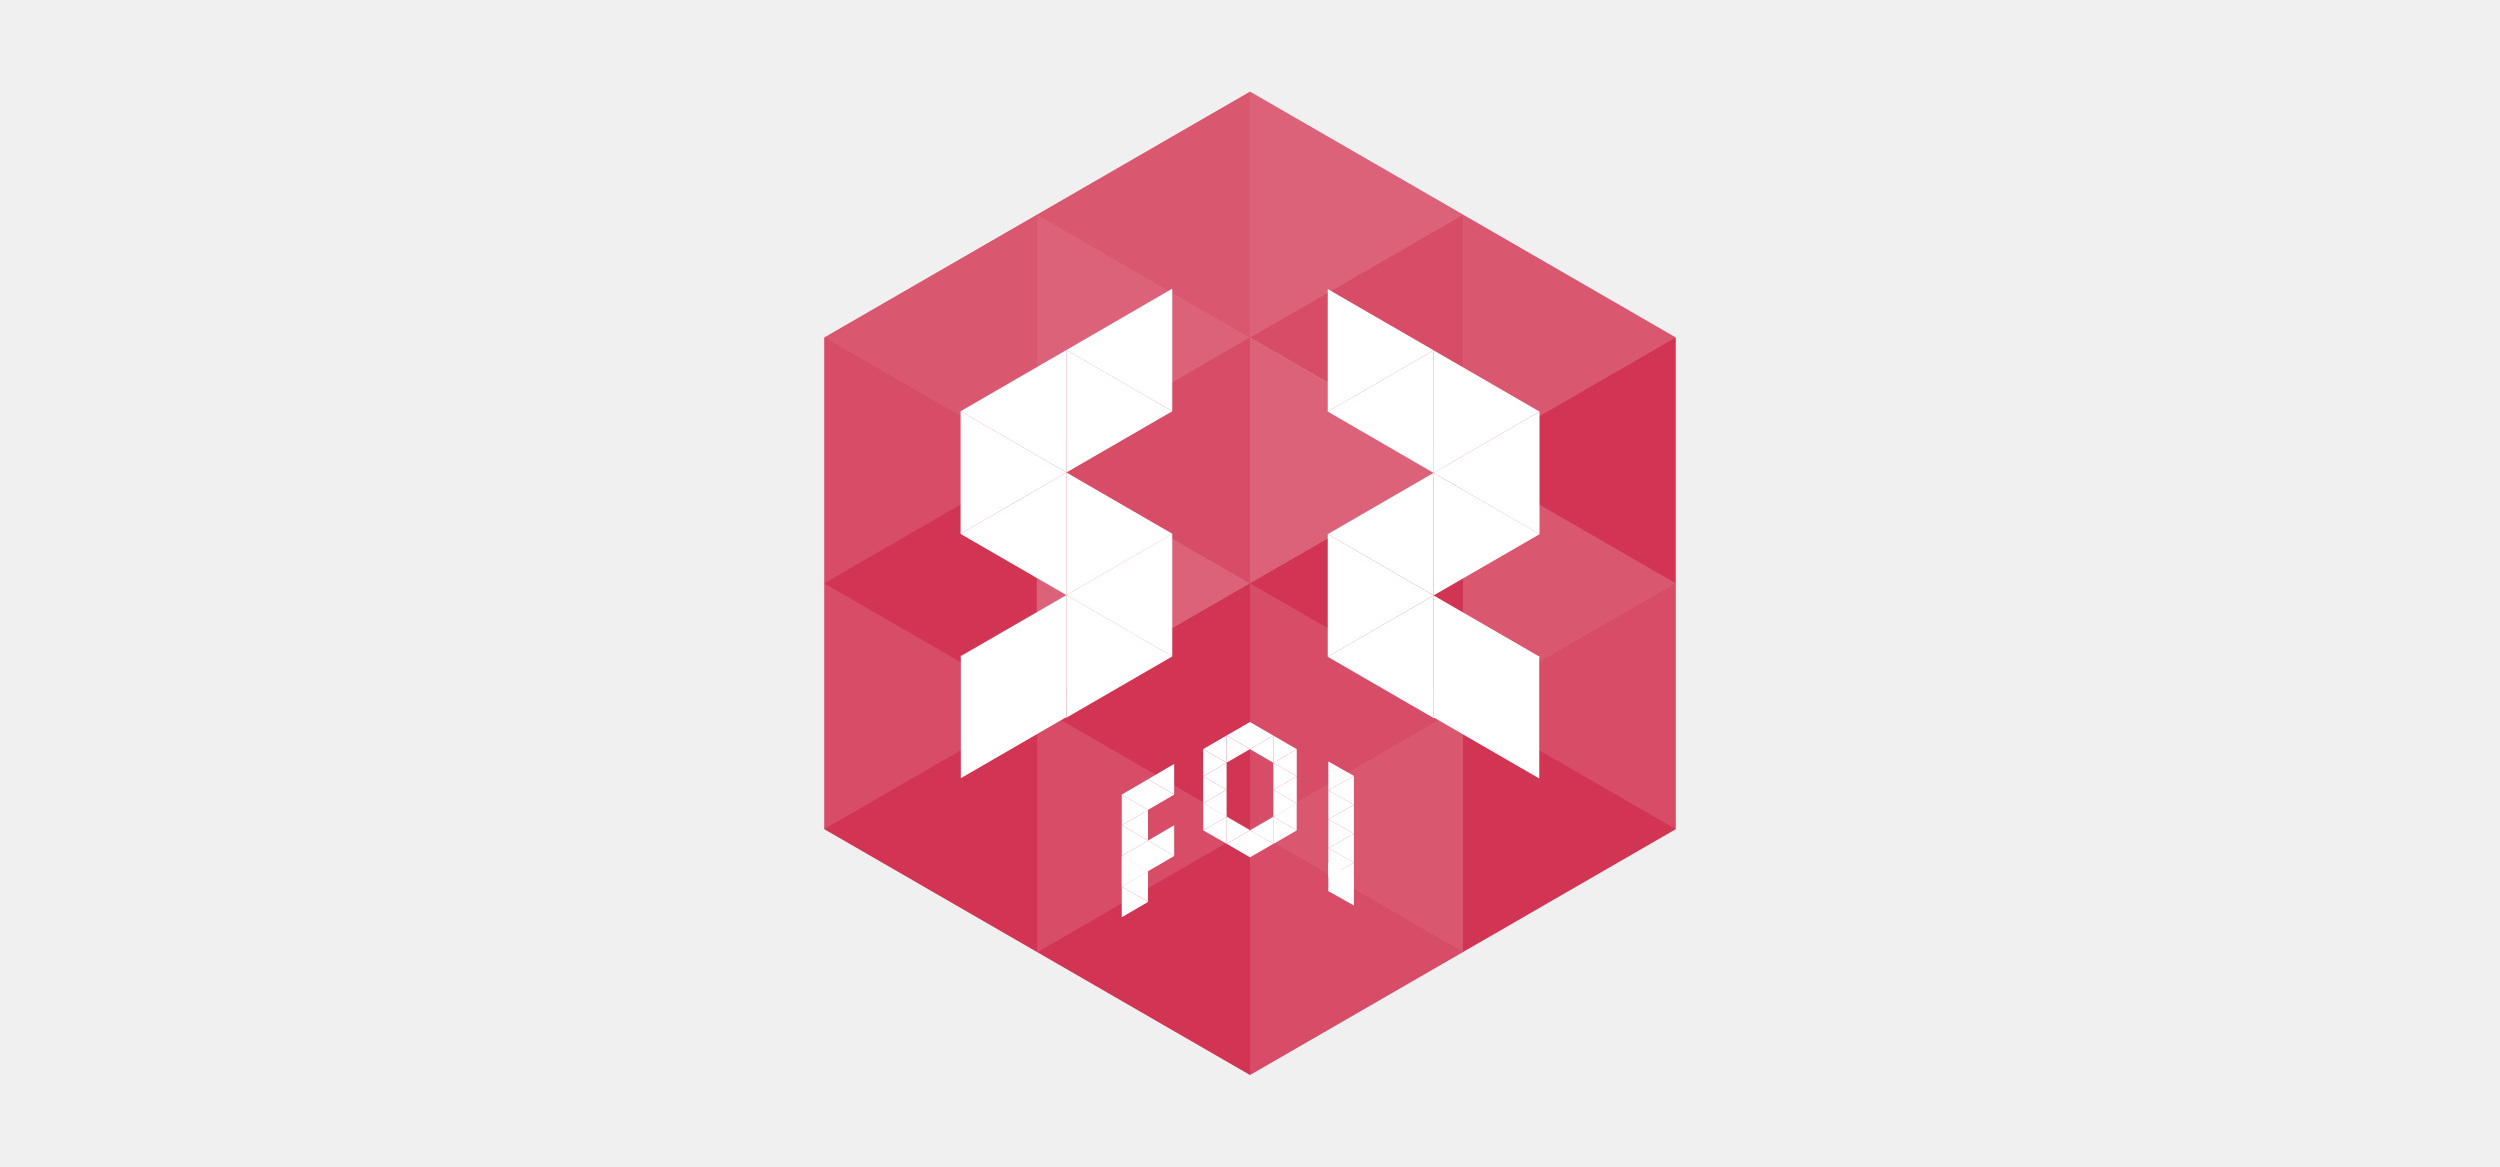
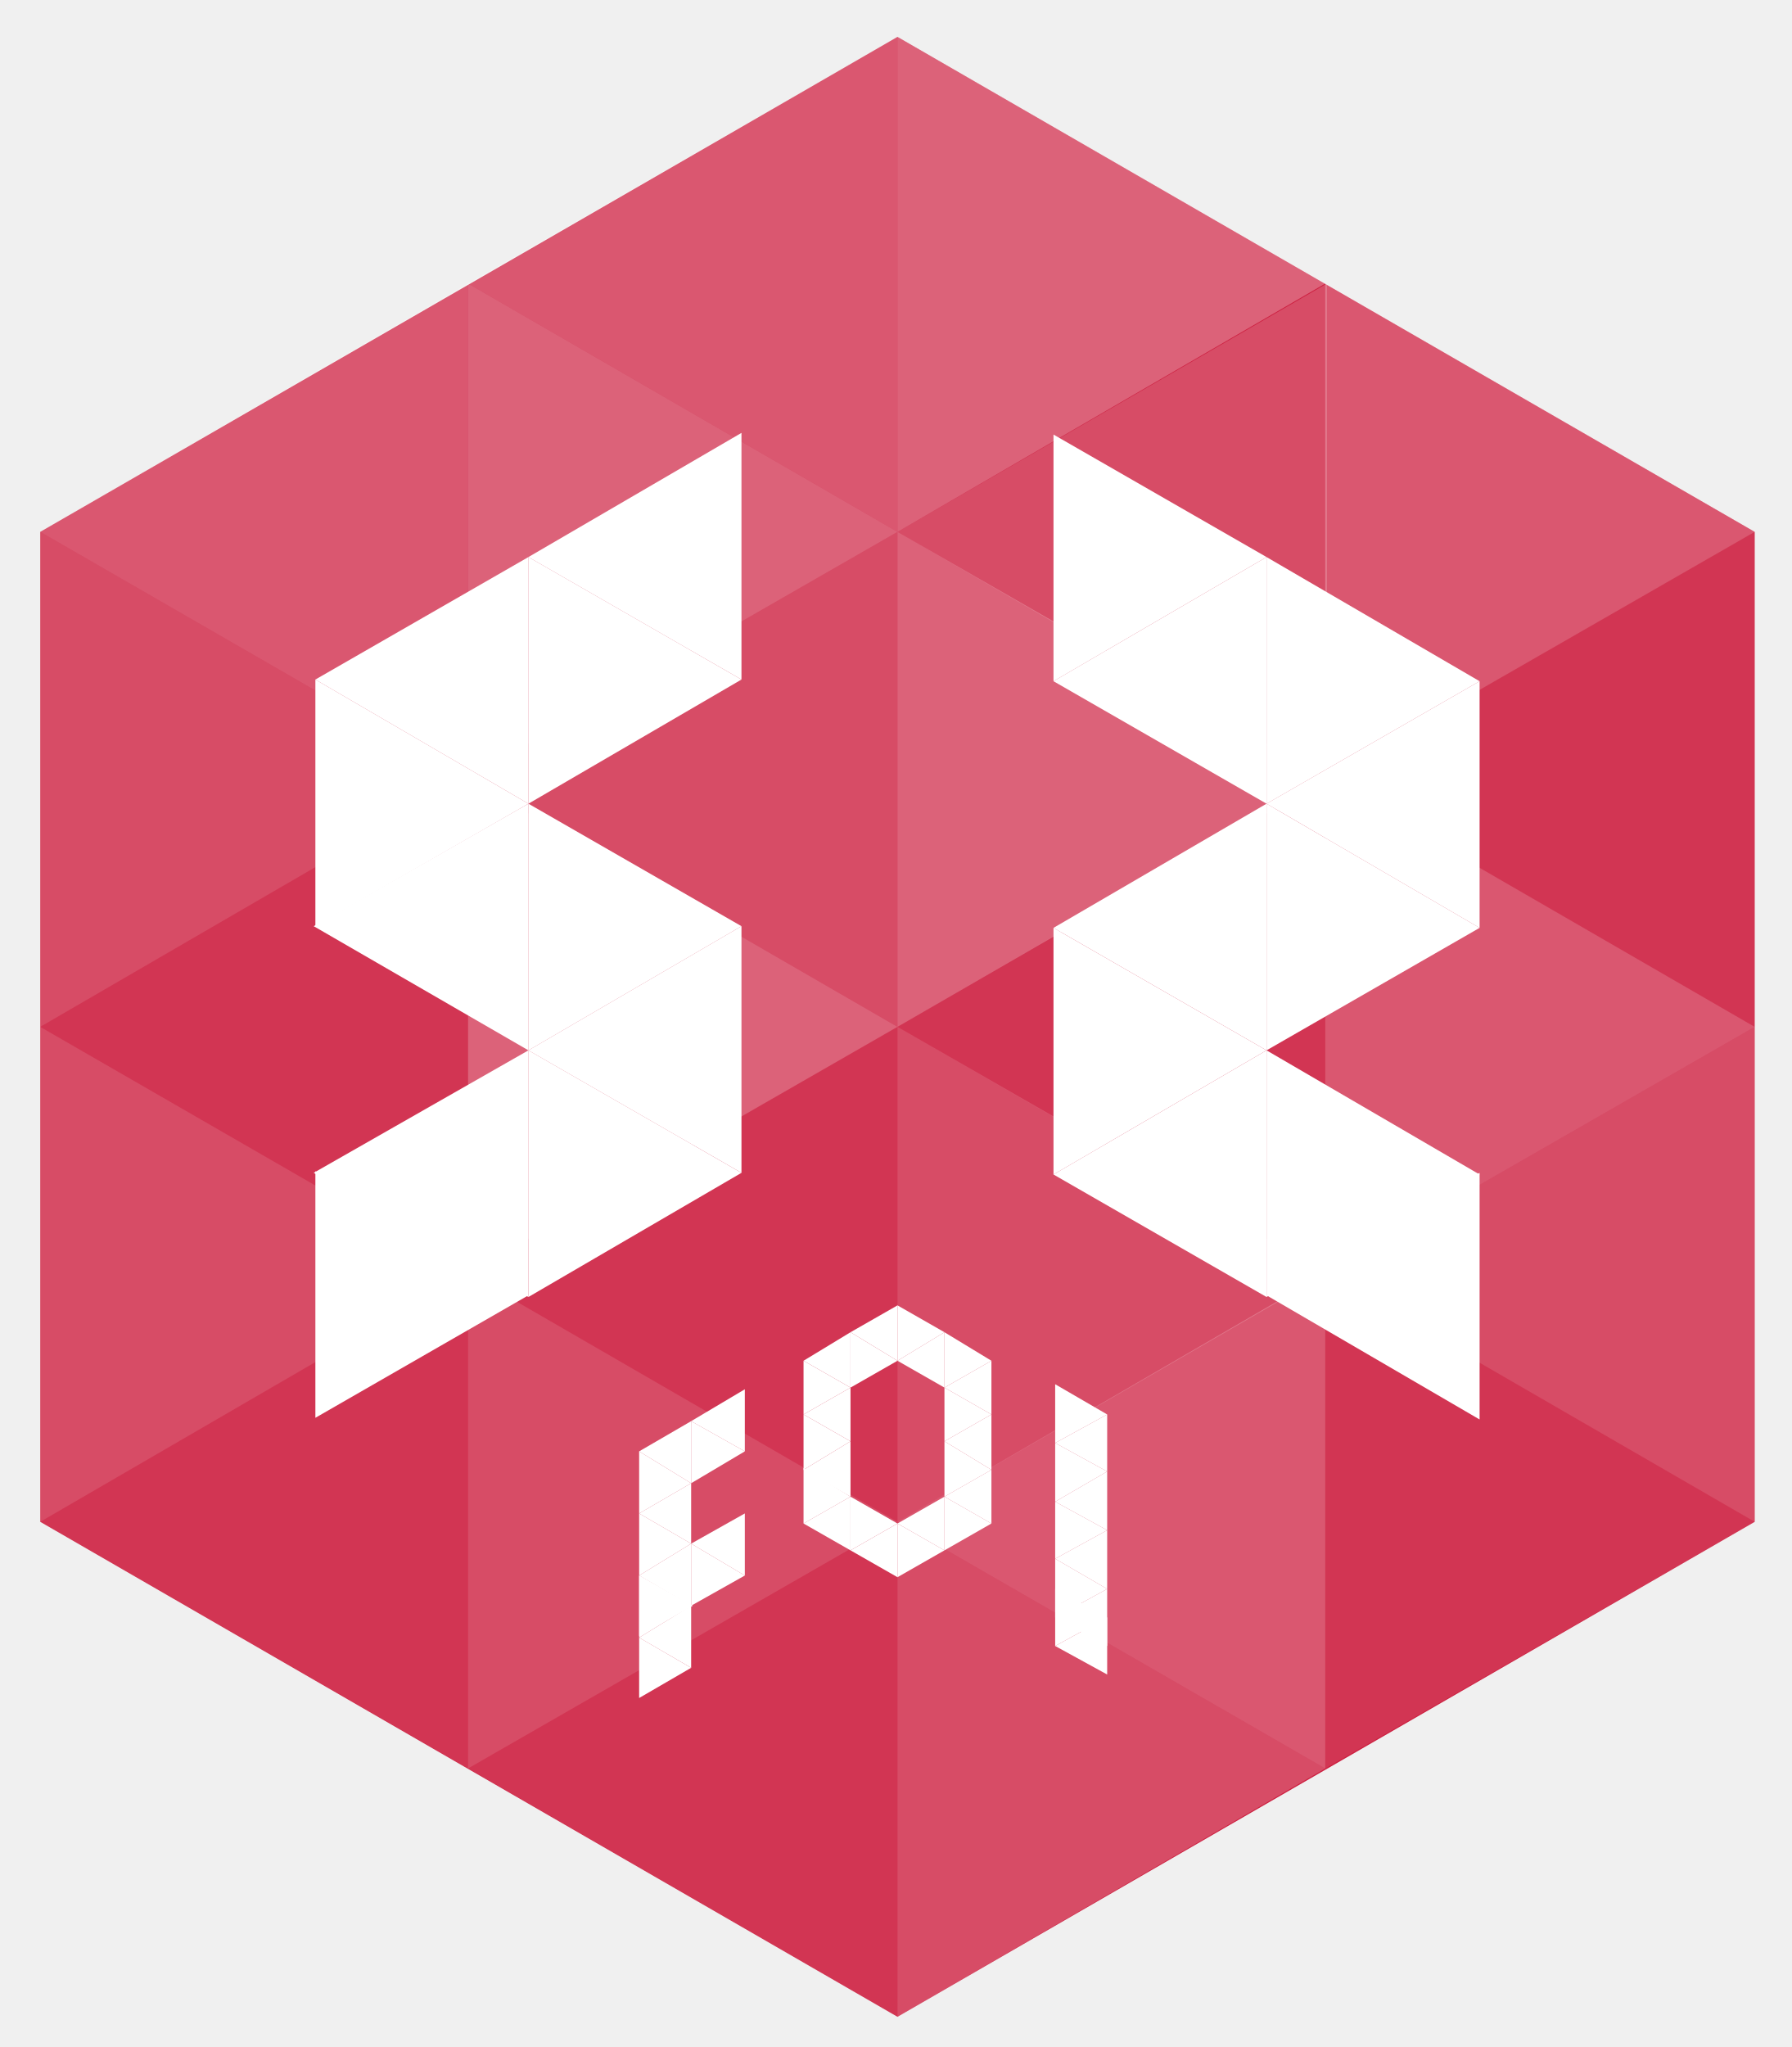
- <svg xmlns="http://www.w3.org/2000/svg" id="af431031-54e6-412c-8fc4-fe3307d7a89c" viewBox="0 0 300 140">
-   <defs>
-     <style>.ba615e49-ae9f-4c5e-9907-12ce5e09ba65{fill:#cd1f40;}.a330baa0-ec90-4dae-a882-4a6c6449819d,.a413163d-a25b-4a4b-bfe9-ae7975e07968,.ee44d3ff-8c0c-4074-ab01-60accf9d6cb8,.f0b28cfd-6e36-44b0-85ac-5c6a404cc7ba,.fd9adf07-5575-4104-8ec6-70de1cf39bab{fill:#fff;}.a330baa0-ec90-4dae-a882-4a6c6449819d{opacity:0.3;}.fd9adf07-5575-4104-8ec6-70de1cf39bab{opacity:0.2;}.ee44d3ff-8c0c-4074-ab01-60accf9d6cb8{opacity:0.25;}.a413163d-a25b-4a4b-bfe9-ae7975e07968{opacity:0.1;}</style>
-   </defs>
-   <polygon class="ba615e49-ae9f-4c5e-9907-12ce5e09ba65" points="150 11 201.09 40.5 201.09 99.5 150 129 98.91 99.5 98.91 40.5 150 11" />
-   <polygon class="a330baa0-ec90-4dae-a882-4a6c6449819d" points="124.42 84.75 124.42 55.25 150 70 124.42 84.75" />
-   <polygon class="fd9adf07-5575-4104-8ec6-70de1cf39bab" points="124.42 55.25 150 40.5 150 70 124.42 55.25" />
-   <polygon class="a330baa0-ec90-4dae-a882-4a6c6449819d" points="175.55 25.77 150 11 150 40.53 175.55 25.77" />
-   <polygon class="ee44d3ff-8c0c-4074-ab01-60accf9d6cb8" points="201.09 40.5 175.55 25.75 175.55 55.25 201.09 40.5" />
-   <polygon class="a413163d-a25b-4a4b-bfe9-ae7975e07968" points="201.09 70 201.09 40.5 175.55 55.25 201.09 70" />
-   <polygon class="a330baa0-ec90-4dae-a882-4a6c6449819d" points="124.45 25.75 124.45 55.25 150 40.5 124.45 25.75" />
-   <polygon class="ee44d3ff-8c0c-4074-ab01-60accf9d6cb8" points="150 11 124.45 25.75 150 40.5 150 11" />
-   <polygon class="fd9adf07-5575-4104-8ec6-70de1cf39bab" points="98.91 40.5 98.91 70 124.45 55.25 98.91 40.5" />
-   <polygon class="ee44d3ff-8c0c-4074-ab01-60accf9d6cb8" points="124.45 25.75 98.91 40.5 124.45 55.25 124.45 25.75" />
-   <polygon class="fd9adf07-5575-4104-8ec6-70de1cf39bab" points="98.91 70 98.91 99.5 124.45 84.75 98.91 70" />
-   <polygon class="a413163d-a25b-4a4b-bfe9-ae7975e07968" points="124.45 55.25 98.91 70 124.45 84.75 124.45 55.25" />
-   <polygon class="a413163d-a25b-4a4b-bfe9-ae7975e07968" points="124.45 84.75 98.91 99.5 124.45 114.25 124.45 84.75" />
-   <polygon class="fd9adf07-5575-4104-8ec6-70de1cf39bab" points="150 129 175.55 114.25 150 99.5 150 129" />
-   <polygon class="a413163d-a25b-4a4b-bfe9-ae7975e07968" points="150 99.5 124.45 114.25 150 129 150 99.5" />
-   <polygon class="ee44d3ff-8c0c-4074-ab01-60accf9d6cb8" points="201.09 70 175.55 55.25 175.55 84.75 201.09 70" />
-   <polygon class="fd9adf07-5575-4104-8ec6-70de1cf39bab" points="201.09 99.5 201.09 70 175.55 84.75 201.09 99.5" />
-   <polygon class="a413163d-a25b-4a4b-bfe9-ae7975e07968" points="175.55 114.25 201.09 99.5 175.55 84.75 175.55 114.25" />
-   <polygon class="a413163d-a25b-4a4b-bfe9-ae7975e07968" points="175.55 55.25 150 70 175.55 84.75 175.55 55.25" />
-   <polygon class="ee44d3ff-8c0c-4074-ab01-60accf9d6cb8" points="175.55 84.75 150 99.5 175.55 114.25 175.55 84.75" />
-   <polygon class="a413163d-a25b-4a4b-bfe9-ae7975e07968" points="150 99.51 124.42 84.75 150 70 150 99.51" />
-   <polygon class="a330baa0-ec90-4dae-a882-4a6c6449819d" points="150 40.5 175.58 55.25 150 70 150 40.5" />
-   <polygon class="fd9adf07-5575-4104-8ec6-70de1cf39bab" points="150 70 175.58 84.75 150 99.51 150 70" />
-   <polygon class="fd9adf07-5575-4104-8ec6-70de1cf39bab" points="175.57 55.32 149.99 40.53 175.57 25.73 175.57 55.32" />
-   <polygon class="fd9adf07-5575-4104-8ec6-70de1cf39bab" points="124.45 114.27 150 99.51 124.45 84.75 124.45 114.27" />
-   <polygon class="f0b28cfd-6e36-44b0-85ac-5c6a404cc7ba" points="159.33 49.39 172.03 42.04 172.03 56.75 159.33 49.39" />
-   <polygon class="f0b28cfd-6e36-44b0-85ac-5c6a404cc7ba" points="184.74 49.39 184.74 64.1 172.03 56.75 184.74 49.39" />
-   <polygon class="f0b28cfd-6e36-44b0-85ac-5c6a404cc7ba" points="172.03 42.04 184.74 49.39 172.03 56.75 172.03 42.04" />
-   <polygon class="f0b28cfd-6e36-44b0-85ac-5c6a404cc7ba" points="159.33 64.1 172.03 71.45 159.33 78.81 159.33 64.1" />
-   <polygon class="f0b28cfd-6e36-44b0-85ac-5c6a404cc7ba" points="184.75 64.1 172.03 56.75 172.03 71.45 184.75 64.1" />
-   <polygon class="f0b28cfd-6e36-44b0-85ac-5c6a404cc7ba" points="172.03 86.16 184.75 78.81 172.03 71.45 172.03 86.16" />
-   <polygon class="f0b28cfd-6e36-44b0-85ac-5c6a404cc7ba" points="172.03 56.75 159.32 64.1 172.03 71.45 172.03 56.75" />
-   <polygon class="f0b28cfd-6e36-44b0-85ac-5c6a404cc7ba" points="172.03 71.45 159.32 78.81 172.03 86.16 172.03 71.45" />
-   <polygon class="f0b28cfd-6e36-44b0-85ac-5c6a404cc7ba" points="172.04 42.04 159.33 34.69 159.33 49.39 172.04 42.04" />
-   <polygon class="f0b28cfd-6e36-44b0-85ac-5c6a404cc7ba" points="172.01 86.07 184.71 78.72 184.71 93.42 172.01 86.07" />
-   <polygon class="f0b28cfd-6e36-44b0-85ac-5c6a404cc7ba" points="140.67 49.35 127.97 42 127.97 56.7 140.67 49.35" />
-   <polygon class="f0b28cfd-6e36-44b0-85ac-5c6a404cc7ba" points="115.27 49.35 115.27 64.06 127.97 56.7 115.27 49.35" />
-   <polygon class="f0b28cfd-6e36-44b0-85ac-5c6a404cc7ba" points="127.97 42 115.27 49.35 127.97 56.7 127.97 42" />
-   <polygon class="f0b28cfd-6e36-44b0-85ac-5c6a404cc7ba" points="140.67 64.06 127.97 71.41 140.67 78.76 140.67 64.06" />
-   <polygon class="f0b28cfd-6e36-44b0-85ac-5c6a404cc7ba" points="115.25 64.06 127.97 56.7 127.97 71.41 115.25 64.06" />
-   <polygon class="f0b28cfd-6e36-44b0-85ac-5c6a404cc7ba" points="127.97 86.12 115.25 78.76 127.97 71.41 127.97 86.12" />
-   <polygon class="f0b28cfd-6e36-44b0-85ac-5c6a404cc7ba" points="127.97 56.7 140.69 64.06 127.97 71.41 127.97 56.7" />
-   <polygon class="f0b28cfd-6e36-44b0-85ac-5c6a404cc7ba" points="127.97 71.41 140.69 78.76 127.97 86.12 127.97 71.41" />
-   <polygon class="f0b28cfd-6e36-44b0-85ac-5c6a404cc7ba" points="127.97 42 140.67 34.64 140.67 49.35 127.97 42" />
-   <polygon class="f0b28cfd-6e36-44b0-85ac-5c6a404cc7ba" points="128 86.03 115.3 78.67 115.3 93.38 128 86.03" />
-   <polygon class="f0b28cfd-6e36-44b0-85ac-5c6a404cc7ba" points="140.9 95.35 137.76 93.51 137.76 97.19 140.9 95.35" />
-   <polygon class="f0b28cfd-6e36-44b0-85ac-5c6a404cc7ba" points="134.61 95.35 134.61 99.03 137.76 97.19 134.61 95.35" />
-   <polygon class="f0b28cfd-6e36-44b0-85ac-5c6a404cc7ba" points="137.76 93.51 134.61 95.35 137.76 97.19 137.76 93.51" />
-   <polygon class="f0b28cfd-6e36-44b0-85ac-5c6a404cc7ba" points="140.9 99.03 137.76 100.87 140.9 102.71 140.9 99.03" />
-   <polygon class="f0b28cfd-6e36-44b0-85ac-5c6a404cc7ba" points="134.61 99.03 137.76 97.19 137.76 100.87 134.61 99.03" />
-   <polygon class="f0b28cfd-6e36-44b0-85ac-5c6a404cc7ba" points="137.76 104.55 134.61 102.71 137.76 100.87 137.76 104.55" />
-   <polygon class="f0b28cfd-6e36-44b0-85ac-5c6a404cc7ba" points="134.61 99.03 137.76 100.87 134.61 102.71 134.61 99.03" />
-   <polygon class="f0b28cfd-6e36-44b0-85ac-5c6a404cc7ba" points="137.76 100.87 140.91 102.71 137.76 104.55 137.76 100.87" />
-   <polygon class="f0b28cfd-6e36-44b0-85ac-5c6a404cc7ba" points="134.61 102.71 134.61 106.39 137.76 104.55 134.61 102.71" />
-   <polygon class="f0b28cfd-6e36-44b0-85ac-5c6a404cc7ba" points="134.61 106.39 137.76 104.55 137.76 108.23 134.61 106.39" />
-   <polygon class="f0b28cfd-6e36-44b0-85ac-5c6a404cc7ba" points="134.61 106.39 137.76 108.23 134.61 110.07 134.61 106.39" />
-   <polygon class="f0b28cfd-6e36-44b0-85ac-5c6a404cc7ba" points="137.76 93.51 140.9 91.67 140.9 95.35 137.76 93.51" />
-   <polygon class="f0b28cfd-6e36-44b0-85ac-5c6a404cc7ba" points="137.77 104.53 134.62 102.69 134.62 106.37 137.77 104.53" />
-   <polygon class="f0b28cfd-6e36-44b0-85ac-5c6a404cc7ba" points="150 89.89 147.19 88.26 147.19 91.52 150 89.89" />
-   <polygon class="f0b28cfd-6e36-44b0-85ac-5c6a404cc7ba" points="144.38 89.89 144.38 93.15 147.19 91.52 144.38 89.89" />
-   <polygon class="f0b28cfd-6e36-44b0-85ac-5c6a404cc7ba" points="147.19 88.26 144.38 89.89 147.19 91.52 147.19 88.26" />
-   <polygon class="f0b28cfd-6e36-44b0-85ac-5c6a404cc7ba" points="147.2 98.01 144.39 99.64 147.2 101.26 147.2 98.01" />
-   <polygon class="f0b28cfd-6e36-44b0-85ac-5c6a404cc7ba" points="144.38 93.15 147.19 91.52 147.19 94.77 144.38 93.15" />
-   <polygon class="f0b28cfd-6e36-44b0-85ac-5c6a404cc7ba" points="147.19 98.03 144.38 96.4 147.19 94.77 147.19 98.03" />
-   <polygon class="f0b28cfd-6e36-44b0-85ac-5c6a404cc7ba" points="144.38 93.15 147.19 94.77 144.38 96.4 144.38 93.15" />
-   <polygon class="f0b28cfd-6e36-44b0-85ac-5c6a404cc7ba" points="147.19 88.26 150 86.64 150 89.89 147.19 88.26" />
-   <polygon class="f0b28cfd-6e36-44b0-85ac-5c6a404cc7ba" points="147.2 98.01 144.39 96.38 144.39 99.64 147.2 98.01" />
-   <polygon class="f0b28cfd-6e36-44b0-85ac-5c6a404cc7ba" points="150 89.9 152.8 88.27 152.8 91.53 150 89.9" />
-   <polygon class="f0b28cfd-6e36-44b0-85ac-5c6a404cc7ba" points="155.61 89.9 155.61 93.16 152.8 91.53 155.61 89.9" />
-   <polygon class="f0b28cfd-6e36-44b0-85ac-5c6a404cc7ba" points="152.8 88.27 155.61 89.9 152.8 91.53 152.8 88.27" />
-   <polygon class="f0b28cfd-6e36-44b0-85ac-5c6a404cc7ba" points="152.8 98.02 155.6 99.65 152.8 101.27 152.8 98.02" />
-   <polygon class="f0b28cfd-6e36-44b0-85ac-5c6a404cc7ba" points="155.61 93.16 152.8 91.53 152.8 94.78 155.61 93.16" />
-   <polygon class="f0b28cfd-6e36-44b0-85ac-5c6a404cc7ba" points="152.8 98.04 155.61 96.41 152.8 94.78 152.8 98.04" />
-   <polygon class="f0b28cfd-6e36-44b0-85ac-5c6a404cc7ba" points="155.61 93.16 152.8 94.78 155.61 96.41 155.61 93.16" />
-   <polygon class="f0b28cfd-6e36-44b0-85ac-5c6a404cc7ba" points="152.8 88.27 150 86.65 150 89.9 152.8 88.27" />
-   <polygon class="f0b28cfd-6e36-44b0-85ac-5c6a404cc7ba" points="152.8 98.02 155.6 96.39 155.6 99.65 152.8 98.02" />
-   <polygon class="f0b28cfd-6e36-44b0-85ac-5c6a404cc7ba" points="150 102.88 152.81 101.25 150 99.63 150 102.88" />
-   <polygon class="f0b28cfd-6e36-44b0-85ac-5c6a404cc7ba" points="150 102.88 147.19 101.25 150 99.63 150 102.88" />
-   <polygon class="f0b28cfd-6e36-44b0-85ac-5c6a404cc7ba" points="147.19 101.25 150 99.63 147.19 98 147.19 101.25" />
-   <polygon class="f0b28cfd-6e36-44b0-85ac-5c6a404cc7ba" points="152.81 101.26 150 99.64 152.81 98.01 152.81 101.26" />
-   <polygon class="f0b28cfd-6e36-44b0-85ac-5c6a404cc7ba" points="162.47 93.11 159.4 91.38 159.4 94.84 162.47 93.11" />
-   <polygon class="f0b28cfd-6e36-44b0-85ac-5c6a404cc7ba" points="159.4 94.84 159.4 98.31 162.47 96.58 159.4 94.84" />
-   <polygon class="f0b28cfd-6e36-44b0-85ac-5c6a404cc7ba" points="162.47 93.11 159.4 94.84 162.47 96.58 162.47 93.11" />
-   <polygon class="f0b28cfd-6e36-44b0-85ac-5c6a404cc7ba" points="159.4 98.31 162.47 96.58 162.47 100.04 159.4 98.31" />
-   <polygon class="f0b28cfd-6e36-44b0-85ac-5c6a404cc7ba" points="162.47 103.51 159.4 101.78 162.47 100.04 162.47 103.51" />
-   <polygon class="f0b28cfd-6e36-44b0-85ac-5c6a404cc7ba" points="159.4 98.31 162.47 100.04 159.4 101.78 159.4 98.31" />
-   <polygon class="f0b28cfd-6e36-44b0-85ac-5c6a404cc7ba" points="159.4 101.78 159.4 105.25 162.47 103.51 159.4 101.78" />
-   <polygon class="f0b28cfd-6e36-44b0-85ac-5c6a404cc7ba" points="159.4 105.25 162.47 103.51 162.47 106.98 159.4 105.25" />
-   <polygon class="f0b28cfd-6e36-44b0-85ac-5c6a404cc7ba" points="162.47 105.2 159.4 106.93 162.47 108.66 162.47 105.2" />
-   <polygon class="f0b28cfd-6e36-44b0-85ac-5c6a404cc7ba" points="159.4 103.51 159.4 106.98 162.47 105.25 159.4 103.51" />
+ <svg xmlns="http://www.w3.org/2000/svg" version="1.1" id="af431031-54e6-412c-8fc4-fe3307d7a89c" x="0px" y="0px" viewBox="0 0 106.8 122" style="enable-background:new 0 0 106.8 122;" xml:space="preserve">
+   <style type="text/css">
+ 	.st0{fill:#CD1F40;}
+ 	.st1{opacity:0.3;fill:#FFFFFF;enable-background:new    ;}
+ 	.st2{opacity:0.2;fill:#FFFFFF;enable-background:new    ;}
+ 	.st3{opacity:0.25;fill:#FFFFFF;enable-background:new    ;}
+ 	.st4{opacity:0.1;fill:#FFFFFF;enable-background:new    ;}
+ 	.st5{fill:#FFFFFF;}
+ </style>
+   <polygon class="st0" points="53.5,2.2 104.6,31.7 104.6,90.7 53.5,120.2 2.4,90.7 2.4,31.7 " />
+   <polygon class="st1" points="27.9,75.9 27.9,46.4 53.5,61.2 " />
+   <polygon class="st2" points="27.9,46.4 53.5,31.7 53.5,61.2 " />
+   <polygon class="st1" points="79,16.9 53.5,2.2 53.5,31.7 " />
+   <polygon class="st3" points="104.6,31.7 79,16.9 79,46.4 " />
+   <polygon class="st4" points="104.6,61.2 104.6,31.7 79,46.4 " />
+   <polygon class="st1" points="27.9,16.9 27.9,46.4 53.5,31.7 " />
+   <polygon class="st3" points="53.5,2.2 27.9,16.9 53.5,31.7 " />
+   <polygon class="st2" points="2.4,31.7 2.4,61.2 27.9,46.4 " />
+   <polygon class="st3" points="27.9,16.9 2.4,31.7 27.9,46.4 " />
+   <polygon class="st2" points="2.4,61.2 2.4,90.7 27.9,75.9 " />
+   <polygon class="st4" points="27.9,46.4 2.4,61.2 27.9,75.9 " />
+   <polygon class="st4" points="27.9,75.9 2.4,90.7 27.9,105.4 " />
+   <polygon class="st2" points="53.5,120.2 79,105.4 53.5,90.7 " />
+   <polygon class="st4" points="53.5,90.7 27.9,105.4 53.5,120.2 " />
+   <polygon class="st3" points="104.6,61.2 79,46.4 79,75.9 " />
+   <polygon class="st2" points="104.6,90.7 104.6,61.2 79,75.9 " />
+   <polygon class="st4" points="79,105.4 104.6,90.7 79,75.9 " />
+   <polygon class="st4" points="79,46.4 53.5,61.2 79,75.9 " />
+   <polygon class="st3" points="79,75.9 53.5,90.7 79,105.4 " />
+   <polygon class="st4" points="53.5,90.7 27.9,75.9 53.5,61.2 " />
+   <polygon class="st1" points="53.5,31.7 79.1,46.4 53.5,61.2 " />
+   <polygon class="st2" points="53.5,61.2 79.1,75.9 53.5,90.7 " />
+   <polygon class="st2" points="79.1,46.5 53.5,31.7 79.1,16.9 " />
+   <polygon class="st2" points="27.9,105.4 53.5,90.7 27.9,75.9 " />
+   <polygon class="st5" points="62.8,40.6 75.5,33.2 75.5,47.9 " />
+   <polygon class="st5" points="88.2,40.6 88.2,55.3 75.5,47.9 " />
+   <polygon class="st5" points="75.5,33.2 88.2,40.6 75.5,47.9 " />
+   <polygon class="st5" points="62.8,55.3 75.5,62.6 62.8,70 " />
+   <polygon class="st5" points="88.2,55.3 75.5,47.9 75.5,62.6 " />
+   <polygon class="st5" points="75.5,77.3 88.2,70 75.5,62.6 " />
+   <polygon class="st5" points="75.5,47.9 62.8,55.3 75.5,62.6 " />
+   <polygon class="st5" points="75.5,62.6 62.8,70 75.5,77.3 " />
+   <polygon class="st5" points="75.5,33.2 62.8,25.9 62.8,40.6 " />
+   <polygon class="st5" points="75.5,77.2 88.2,69.9 88.2,84.6 " />
+   <polygon class="st5" points="44.2,40.5 31.5,33.2 31.5,47.9 " />
+   <polygon class="st5" points="18.8,40.5 18.8,55.2 31.5,47.9 " />
+   <polygon class="st5" points="31.5,33.2 18.8,40.5 31.5,47.9 " />
+   <polygon class="st5" points="44.2,55.2 31.5,62.6 44.2,69.9 " />
+   <polygon class="st5" points="18.7,55.2 31.5,47.9 31.5,62.6 " />
+   <polygon class="st5" points="31.5,77.3 18.7,69.9 31.5,62.6 " />
+   <polygon class="st5" points="31.5,47.9 44.2,55.2 31.5,62.6 " />
+   <polygon class="st5" points="31.5,62.6 44.2,69.9 31.5,77.3 " />
+   <polygon class="st5" points="31.5,33.2 44.2,25.8 44.2,40.5 " />
+   <polygon class="st5" points="31.5,77.2 18.8,69.8 18.8,84.5 " />
+   <polygon class="st5" points="44.4,86.5 41.2,84.7 41.2,88.4 " />
+   <polygon class="st5" points="38.1,86.5 38.1,90.2 41.2,88.4 " />
+   <polygon class="st5" points="41.2,84.7 38.1,86.5 41.2,88.4 " />
+   <polygon class="st5" points="44.4,90.2 41.2,92 44.4,93.9 " />
+   <polygon class="st5" points="38.1,90.2 41.2,88.4 41.2,92 " />
+   <polygon class="st5" points="41.2,95.7 38.1,93.9 41.2,92 " />
+   <polygon class="st5" points="38.1,90.2 41.2,92 38.1,93.9 " />
+   <polygon class="st5" points="41.2,92 44.4,93.9 41.2,95.7 " />
+   <polygon class="st5" points="38.1,93.9 38.1,97.6 41.2,95.7 " />
+   <polygon class="st5" points="38.1,97.6 41.2,95.7 41.2,99.4 " />
+   <polygon class="st5" points="38.1,97.6 41.2,99.4 38.1,101.2 " />
+   <polygon class="st5" points="41.2,84.7 44.4,82.8 44.4,86.5 " />
+   <polygon class="st5" points="41.3,95.7 38.1,93.9 38.1,97.5 " />
+   <polygon class="st5" points="53.5,81.1 50.7,79.4 50.7,82.7 " />
+   <polygon class="st5" points="47.9,81.1 47.9,84.3 50.7,82.7 " />
+   <polygon class="st5" points="50.7,79.4 47.9,81.1 50.7,82.7 " />
+   <polygon class="st5" points="50.7,89.2 47.9,90.8 50.7,92.4 " />
+   <polygon class="st5" points="47.9,84.3 50.7,82.7 50.7,85.9 " />
+   <polygon class="st5" points="50.7,89.2 47.9,87.6 50.7,85.9 " />
+   <polygon class="st5" points="47.9,84.3 50.7,85.9 47.9,87.6 " />
+   <polygon class="st5" points="50.7,79.4 53.5,77.8 53.5,81.1 " />
+   <polygon class="st5" points="50.7,89.2 47.9,87.5 47.9,90.8 " />
+   <polygon class="st5" points="53.5,81.1 56.3,79.4 56.3,82.7 " />
+   <polygon class="st5" points="59.1,81.1 59.1,84.3 56.3,82.7 " />
+   <polygon class="st5" points="56.3,79.4 59.1,81.1 56.3,82.7 " />
+   <polygon class="st5" points="56.3,89.2 59.1,90.8 56.3,92.4 " />
+   <polygon class="st5" points="59.1,84.3 56.3,82.7 56.3,85.9 " />
+   <polygon class="st5" points="56.3,89.2 59.1,87.6 56.3,85.9 " />
+   <polygon class="st5" points="59.1,84.3 56.3,85.9 59.1,87.6 " />
+   <polygon class="st5" points="56.3,79.4 53.5,77.8 53.5,81.1 " />
+   <polygon class="st5" points="56.3,89.2 59.1,87.6 59.1,90.8 " />
+   <polygon class="st5" points="53.5,94 56.3,92.4 53.5,90.8 " />
+   <polygon class="st5" points="53.5,94 50.7,92.4 53.5,90.8 " />
+   <polygon class="st5" points="50.7,92.4 53.5,90.8 50.7,89.2 " />
+   <polygon class="st5" points="56.3,92.4 53.5,90.8 56.3,89.2 " />
+   <polygon class="st5" points="66,84.3 62.9,82.5 62.9,86 " />
+   <polygon class="st5" points="62.9,86 62.9,89.5 66,87.7 " />
+   <polygon class="st5" points="66,84.3 62.9,86 66,87.7 " />
+   <polygon class="st5" points="62.9,89.5 66,87.7 66,91.2 " />
+   <polygon class="st5" points="66,94.7 62.9,92.9 66,91.2 " />
+   <polygon class="st5" points="62.9,89.5 66,91.2 62.9,92.9 " />
+   <polygon class="st5" points="62.9,92.9 62.9,96.4 66,94.7 " />
+   <polygon class="st5" points="62.9,96.4 66,94.7 66,98.1 " />
+   <polygon class="st5" points="66,96.4 62.9,98.1 66,99.8 " />
+   <polygon class="st5" points="62.9,94.7 62.9,98.1 66,96.4 " />
</svg>
